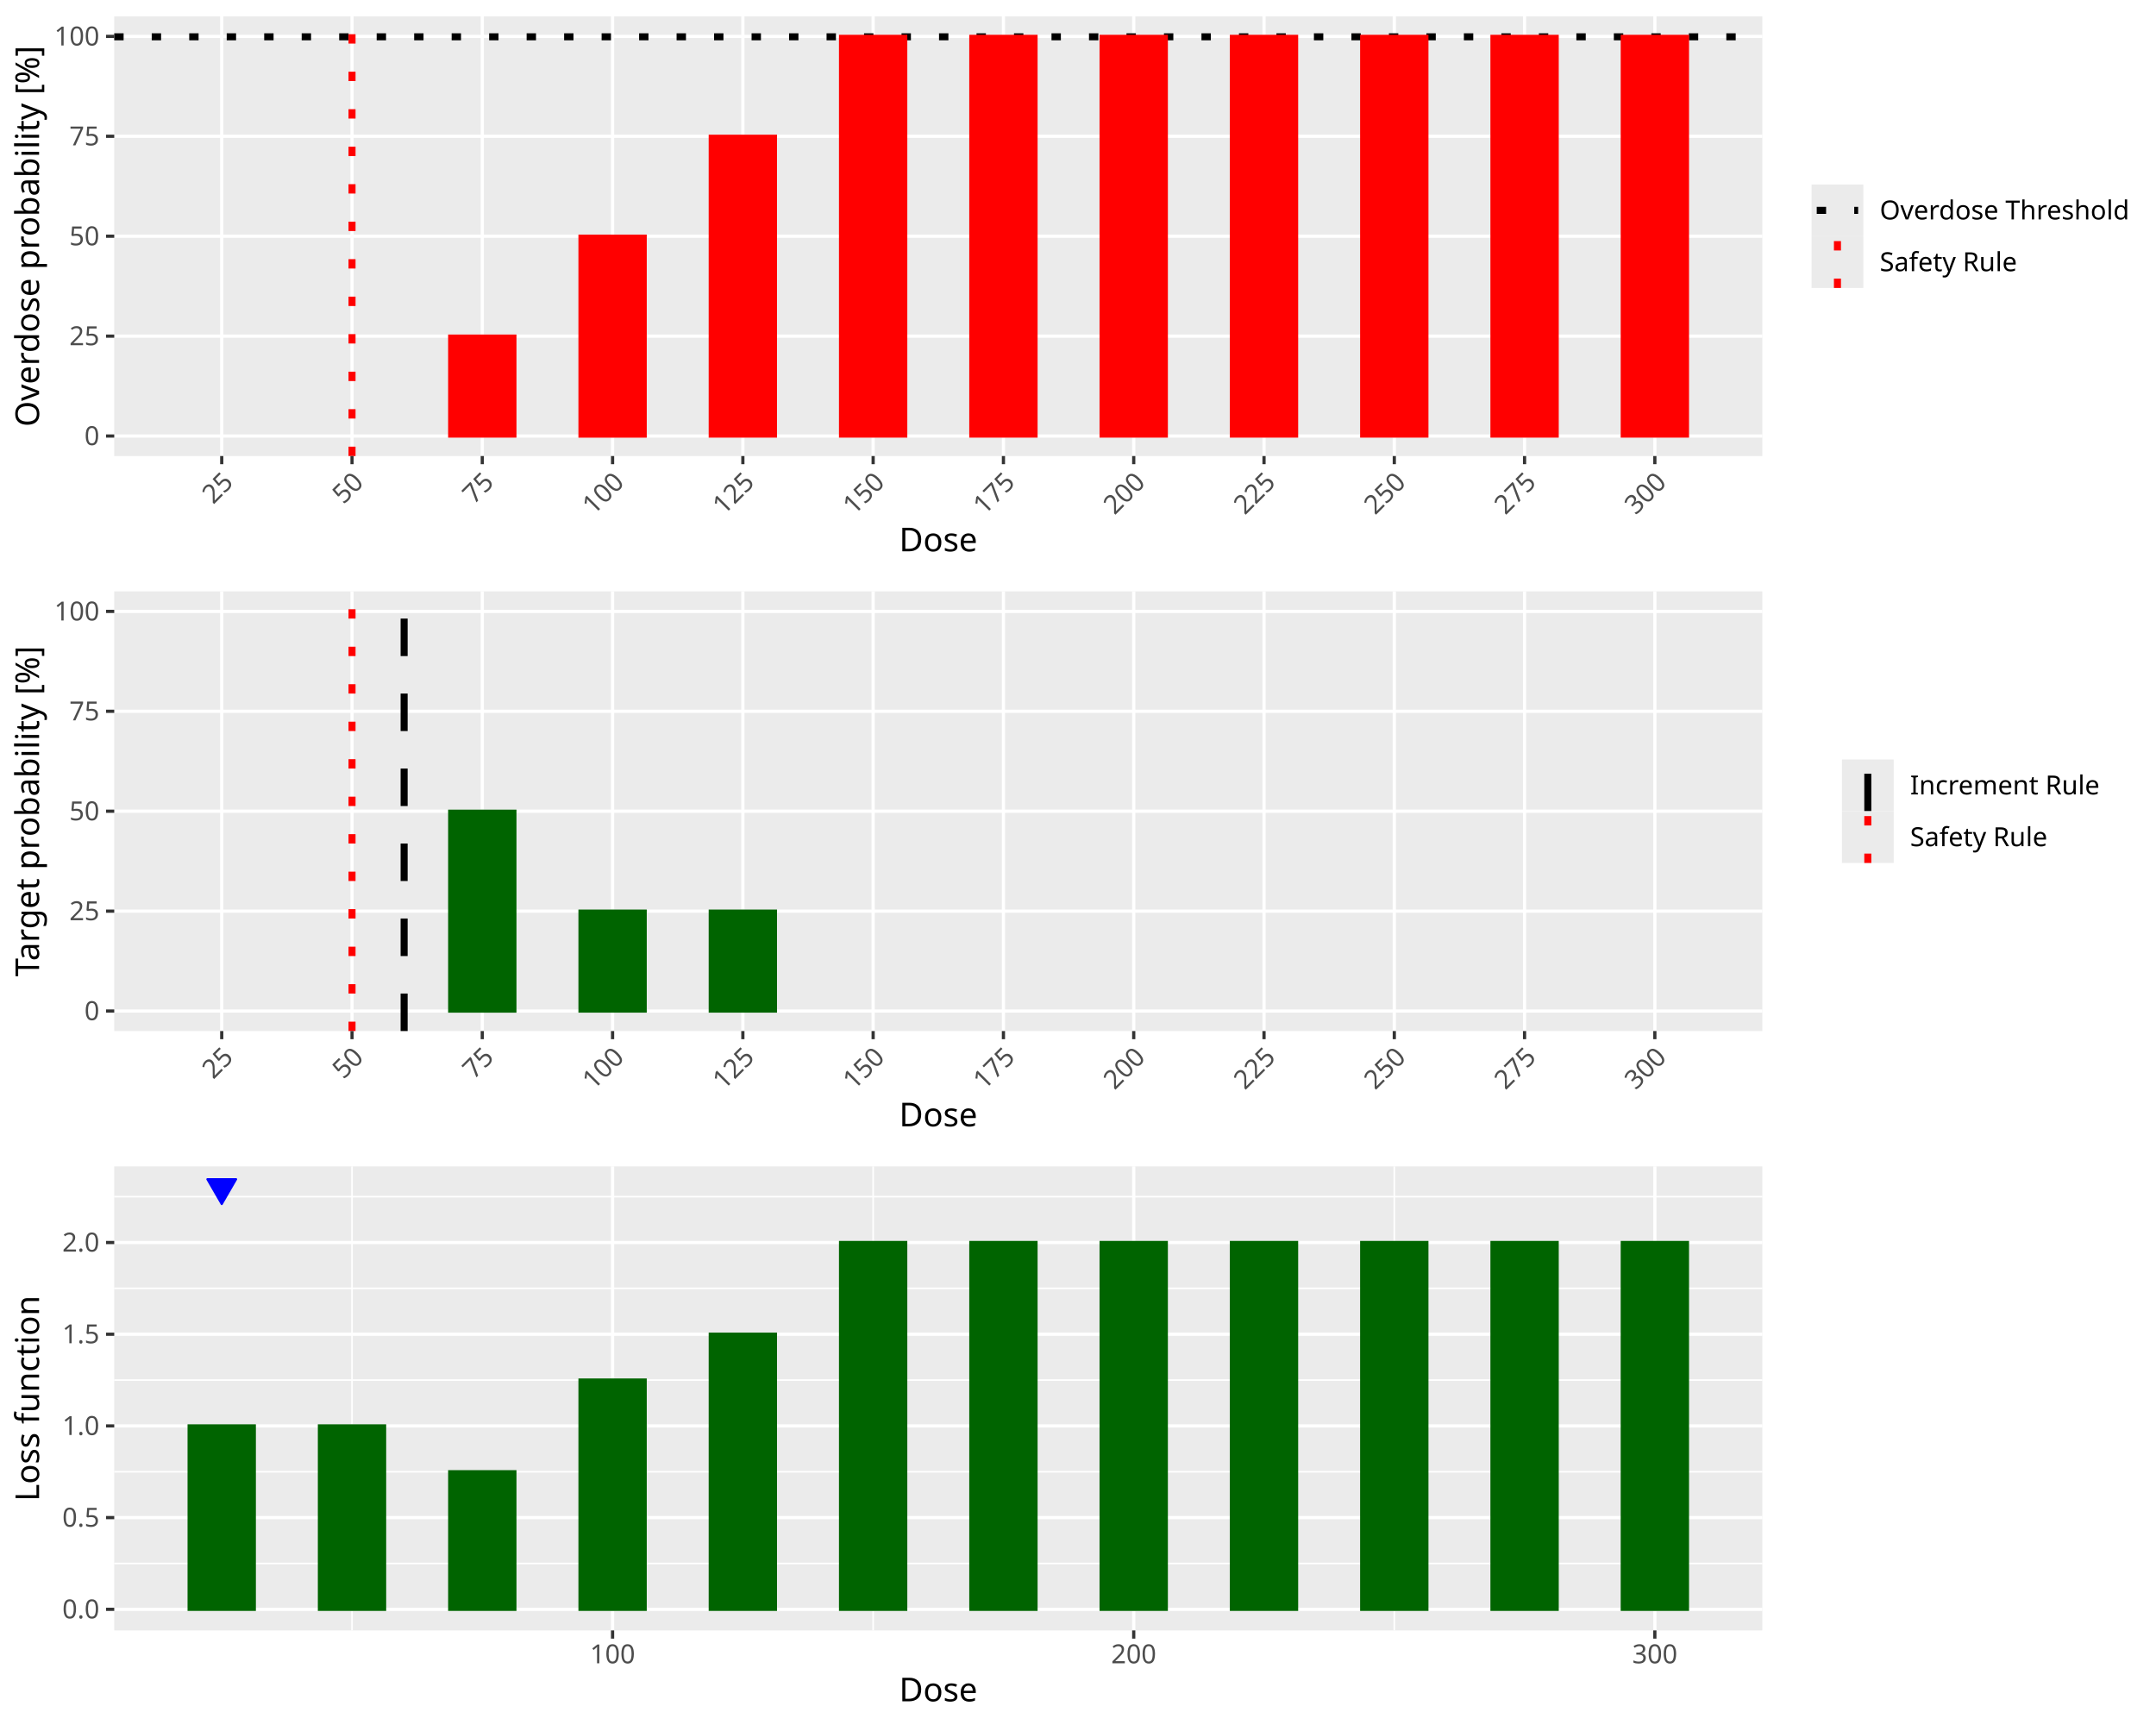
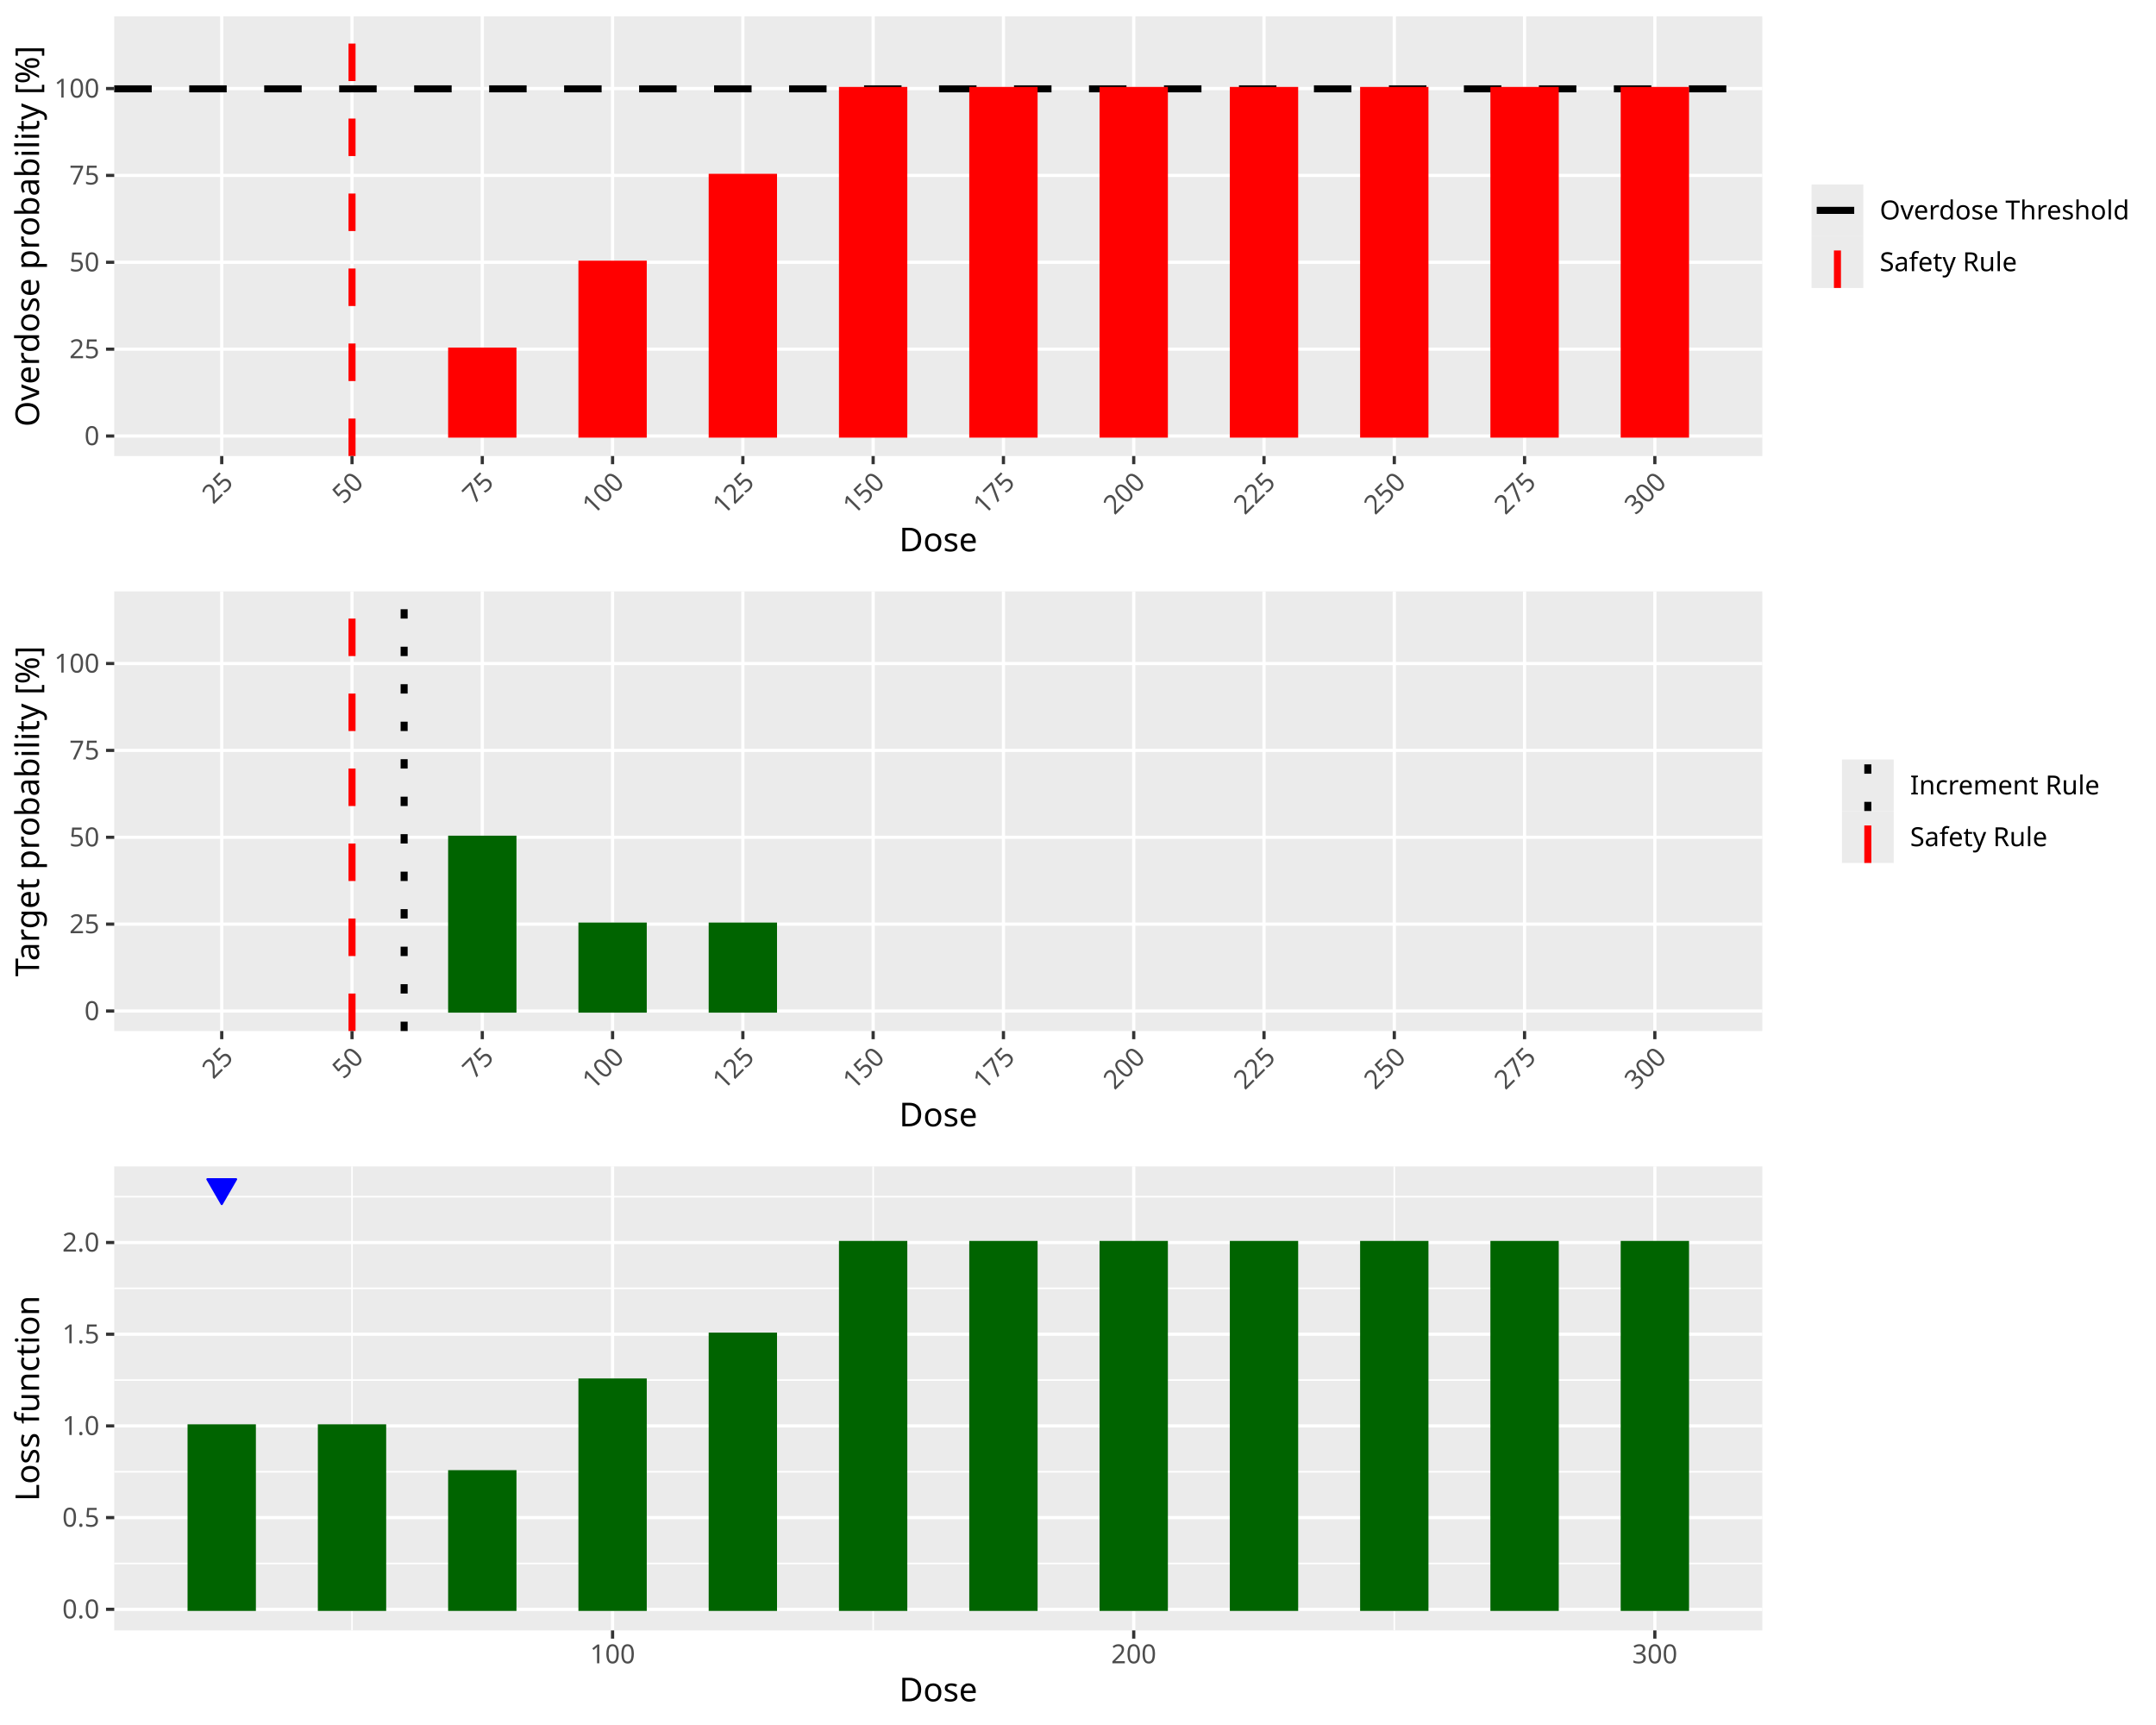
<svg xmlns="http://www.w3.org/2000/svg" class="svglite" data-engine-version="2.0" width="720.00pt" height="576.00pt" viewBox="0 0 720.00 576.00">
  <defs>
    <style type="text/css">
    .svglite line, .svglite polyline, .svglite polygon, .svglite path, .svglite rect, .svglite circle {
      fill: none;
      stroke: #000000;
      stroke-linecap: round;
      stroke-linejoin: round;
      stroke-miterlimit: 10.00;
    }
  </style>
  </defs>
  <rect width="100%" height="100%" style="stroke: none; fill: #FFFFFF;" />
  <defs>
    <clipPath id="cpMC4wMHw3MjAuMDB8MC4wMHw1NzYuMDA=">
      <rect x="0.00" y="0.00" width="720.00" height="576.00" />
    </clipPath>
  </defs>
  <g clip-path="url(#cpMC4wMHw3MjAuMDB8MC4wMHw1NzYuMDA=)">
</g>
  <defs>
    <clipPath id="cpMC4wMHw3MjAuMDB8MC4wMHwxOTIuMDA=">
      <rect x="0.00" y="0.00" width="720.00" height="192.00" />
    </clipPath>
  </defs>
  <g clip-path="url(#cpMC4wMHw3MjAuMDB8MC4wMHwxOTIuMDA=)">
    <rect x="0.00" y="0" width="720.00" height="192.00" style="stroke-width: 1.07; stroke: #FFFFFF; fill: #FFFFFF;" />
  </g>
  <g clip-path="url(#cpMC4wMHw3MjAuMDB8MC4wMHw1NzYuMDA=)">
</g>
  <defs>
    <clipPath id="cpMzguMTV8NTg4LjU0fDUuNDh8MTUyLjI3">
      <rect x="38.15" y="5.48" width="550.38" height="146.80" />
    </clipPath>
  </defs>
  <g clip-path="url(#cpMzguMTV8NTg4LjU0fDUuNDh8MTUyLjI3)">
    <rect x="38.15" y="5.48" width="550.38" height="146.80" style="stroke-width: 1.07; stroke: none; fill: #EBEBEB;" />
    <polyline points="38.15,145.60 588.54,145.60 " style="stroke-width: 1.07; stroke: #FFFFFF; stroke-linecap: butt;" />
-     <polyline points="38.15,112.24 588.54,112.24 " style="stroke-width: 1.07; stroke: #FFFFFF; stroke-linecap: butt;" />
-     <polyline points="38.15,78.88 588.54,78.88 " style="stroke-width: 1.07; stroke: #FFFFFF; stroke-linecap: butt;" />
-     <polyline points="38.15,45.51 588.54,45.51 " style="stroke-width: 1.07; stroke: #FFFFFF; stroke-linecap: butt;" />
-     <polyline points="38.15,12.15 588.54,12.15 " style="stroke-width: 1.07; stroke: #FFFFFF; stroke-linecap: butt;" />
+     <polyline points="38.15,116.59 588.54,116.59 " style="stroke-width: 1.07; stroke: #FFFFFF; stroke-linecap: butt;" />
+     <polyline points="38.15,87.58 588.54,87.58 " style="stroke-width: 1.07; stroke: #FFFFFF; stroke-linecap: butt;" />
+     <polyline points="38.15,58.57 588.54,58.57 " style="stroke-width: 1.07; stroke: #FFFFFF; stroke-linecap: butt;" />
+     <polyline points="38.15,29.56 588.54,29.56 " style="stroke-width: 1.07; stroke: #FFFFFF; stroke-linecap: butt;" />
    <polyline points="74.05,152.27 74.05,5.48 " style="stroke-width: 1.07; stroke: #FFFFFF; stroke-linecap: butt;" />
    <polyline points="117.56,152.27 117.56,5.48 " style="stroke-width: 1.07; stroke: #FFFFFF; stroke-linecap: butt;" />
    <polyline points="161.06,152.27 161.06,5.48 " style="stroke-width: 1.07; stroke: #FFFFFF; stroke-linecap: butt;" />
    <polyline points="204.57,152.27 204.57,5.48 " style="stroke-width: 1.07; stroke: #FFFFFF; stroke-linecap: butt;" />
    <polyline points="248.08,152.27 248.08,5.48 " style="stroke-width: 1.07; stroke: #FFFFFF; stroke-linecap: butt;" />
    <polyline points="291.59,152.27 291.59,5.48 " style="stroke-width: 1.07; stroke: #FFFFFF; stroke-linecap: butt;" />
    <polyline points="335.10,152.27 335.10,5.48 " style="stroke-width: 1.07; stroke: #FFFFFF; stroke-linecap: butt;" />
    <polyline points="378.61,152.27 378.61,5.48 " style="stroke-width: 1.07; stroke: #FFFFFF; stroke-linecap: butt;" />
    <polyline points="422.12,152.27 422.12,5.48 " style="stroke-width: 1.07; stroke: #FFFFFF; stroke-linecap: butt;" />
    <polyline points="465.63,152.27 465.63,5.48 " style="stroke-width: 1.07; stroke: #FFFFFF; stroke-linecap: butt;" />
    <polyline points="509.13,152.27 509.13,5.48 " style="stroke-width: 1.07; stroke: #FFFFFF; stroke-linecap: butt;" />
    <polyline points="552.64,152.27 552.64,5.48 " style="stroke-width: 1.07; stroke: #FFFFFF; stroke-linecap: butt;" />
-     <line x1="38.15" y1="12.29" x2="588.54" y2="12.29" style="stroke-width: 2.35; stroke-dasharray: 3.13,9.39; stroke-linecap: butt;" />
-     <line x1="117.56" y1="152.27" x2="117.56" y2="5.48" style="stroke-width: 2.35; stroke: #FF0000; stroke-dasharray: 3.13,9.39; stroke-linecap: butt;" />
+     <line x1="38.15" y1="29.67" x2="588.54" y2="29.67" style="stroke-width: 2.35; stroke-dasharray: 12.52,12.52; stroke-linecap: butt;" />
+     <line x1="117.56" y1="152.27" x2="117.56" y2="5.48" style="stroke-width: 2.35; stroke: #FF0000; stroke-dasharray: 12.52,12.52; stroke-linecap: butt;" />
    <rect x="63.17" y="145.60" width="21.75" height="0.00" style="stroke-width: 1.07; stroke: #FF0000; stroke-linecap: butt; stroke-linejoin: miter; fill: #FF0000;" />
    <rect x="106.68" y="145.60" width="21.75" height="0.00" style="stroke-width: 1.07; stroke: #FF0000; stroke-linecap: butt; stroke-linejoin: miter; fill: #FF0000;" />
-     <rect x="150.19" y="112.24" width="21.75" height="33.36" style="stroke-width: 1.07; stroke: #FF0000; stroke-linecap: butt; stroke-linejoin: miter; fill: #FF0000;" />
-     <rect x="193.70" y="78.88" width="21.75" height="66.73" style="stroke-width: 1.07; stroke: #FF0000; stroke-linecap: butt; stroke-linejoin: miter; fill: #FF0000;" />
-     <rect x="237.20" y="45.51" width="21.75" height="100.09" style="stroke-width: 1.07; stroke: #FF0000; stroke-linecap: butt; stroke-linejoin: miter; fill: #FF0000;" />
-     <rect x="280.71" y="12.15" width="21.75" height="133.45" style="stroke-width: 1.07; stroke: #FF0000; stroke-linecap: butt; stroke-linejoin: miter; fill: #FF0000;" />
-     <rect x="324.22" y="12.15" width="21.75" height="133.45" style="stroke-width: 1.07; stroke: #FF0000; stroke-linecap: butt; stroke-linejoin: miter; fill: #FF0000;" />
-     <rect x="367.73" y="12.15" width="21.75" height="133.45" style="stroke-width: 1.07; stroke: #FF0000; stroke-linecap: butt; stroke-linejoin: miter; fill: #FF0000;" />
-     <rect x="411.24" y="12.15" width="21.75" height="133.45" style="stroke-width: 1.07; stroke: #FF0000; stroke-linecap: butt; stroke-linejoin: miter; fill: #FF0000;" />
-     <rect x="454.75" y="12.15" width="21.75" height="133.45" style="stroke-width: 1.07; stroke: #FF0000; stroke-linecap: butt; stroke-linejoin: miter; fill: #FF0000;" />
-     <rect x="498.26" y="12.15" width="21.75" height="133.45" style="stroke-width: 1.07; stroke: #FF0000; stroke-linecap: butt; stroke-linejoin: miter; fill: #FF0000;" />
-     <rect x="541.77" y="12.15" width="21.75" height="133.45" style="stroke-width: 1.07; stroke: #FF0000; stroke-linecap: butt; stroke-linejoin: miter; fill: #FF0000;" />
+     <rect x="150.19" y="116.59" width="21.75" height="29.01" style="stroke-width: 1.07; stroke: #FF0000; stroke-linecap: butt; stroke-linejoin: miter; fill: #FF0000;" />
+     <rect x="193.70" y="87.58" width="21.75" height="58.02" style="stroke-width: 1.07; stroke: #FF0000; stroke-linecap: butt; stroke-linejoin: miter; fill: #FF0000;" />
+     <rect x="237.20" y="58.57" width="21.75" height="87.03" style="stroke-width: 1.07; stroke: #FF0000; stroke-linecap: butt; stroke-linejoin: miter; fill: #FF0000;" />
+     <rect x="280.71" y="29.56" width="21.75" height="116.04" style="stroke-width: 1.07; stroke: #FF0000; stroke-linecap: butt; stroke-linejoin: miter; fill: #FF0000;" />
+     <rect x="324.22" y="29.56" width="21.75" height="116.04" style="stroke-width: 1.07; stroke: #FF0000; stroke-linecap: butt; stroke-linejoin: miter; fill: #FF0000;" />
+     <rect x="367.73" y="29.56" width="21.75" height="116.04" style="stroke-width: 1.07; stroke: #FF0000; stroke-linecap: butt; stroke-linejoin: miter; fill: #FF0000;" />
+     <rect x="411.24" y="29.56" width="21.75" height="116.04" style="stroke-width: 1.07; stroke: #FF0000; stroke-linecap: butt; stroke-linejoin: miter; fill: #FF0000;" />
+     <rect x="454.75" y="29.56" width="21.75" height="116.04" style="stroke-width: 1.07; stroke: #FF0000; stroke-linecap: butt; stroke-linejoin: miter; fill: #FF0000;" />
+     <rect x="498.26" y="29.56" width="21.75" height="116.04" style="stroke-width: 1.07; stroke: #FF0000; stroke-linecap: butt; stroke-linejoin: miter; fill: #FF0000;" />
+     <rect x="541.77" y="29.56" width="21.75" height="116.04" style="stroke-width: 1.07; stroke: #FF0000; stroke-linecap: butt; stroke-linejoin: miter; fill: #FF0000;" />
  </g>
  <g clip-path="url(#cpMC4wMHw3MjAuMDB8MC4wMHw1NzYuMDA=)">
    <text x="33.22" y="148.63" text-anchor="end" style="font-size: 8.80px; fill: #4D4D4D; font-family: sans;" textLength="4.89px" lengthAdjust="spacingAndGlyphs">0</text>
-     <text x="33.22" y="115.27" text-anchor="end" style="font-size: 8.80px; fill: #4D4D4D; font-family: sans;" textLength="9.79px" lengthAdjust="spacingAndGlyphs">25</text>
-     <text x="33.22" y="81.91" text-anchor="end" style="font-size: 8.80px; fill: #4D4D4D; font-family: sans;" textLength="9.79px" lengthAdjust="spacingAndGlyphs">50</text>
-     <text x="33.22" y="48.54" text-anchor="end" style="font-size: 8.80px; fill: #4D4D4D; font-family: sans;" textLength="9.79px" lengthAdjust="spacingAndGlyphs">75</text>
-     <text x="33.22" y="15.18" text-anchor="end" style="font-size: 8.80px; fill: #4D4D4D; font-family: sans;" textLength="14.68px" lengthAdjust="spacingAndGlyphs">100</text>
+     <text x="33.22" y="119.62" text-anchor="end" style="font-size: 8.80px; fill: #4D4D4D; font-family: sans;" textLength="9.79px" lengthAdjust="spacingAndGlyphs">25</text>
+     <text x="33.22" y="90.61" text-anchor="end" style="font-size: 8.80px; fill: #4D4D4D; font-family: sans;" textLength="9.79px" lengthAdjust="spacingAndGlyphs">50</text>
+     <text x="33.22" y="61.60" text-anchor="end" style="font-size: 8.80px; fill: #4D4D4D; font-family: sans;" textLength="9.79px" lengthAdjust="spacingAndGlyphs">75</text>
+     <text x="33.22" y="32.59" text-anchor="end" style="font-size: 8.80px; fill: #4D4D4D; font-family: sans;" textLength="14.68px" lengthAdjust="spacingAndGlyphs">100</text>
    <polyline points="35.41,145.60 38.15,145.60 " style="stroke-width: 1.07; stroke: #333333; stroke-linecap: butt;" />
-     <polyline points="35.41,112.24 38.15,112.24 " style="stroke-width: 1.07; stroke: #333333; stroke-linecap: butt;" />
-     <polyline points="35.41,78.88 38.15,78.88 " style="stroke-width: 1.07; stroke: #333333; stroke-linecap: butt;" />
-     <polyline points="35.41,45.51 38.15,45.51 " style="stroke-width: 1.07; stroke: #333333; stroke-linecap: butt;" />
-     <polyline points="35.41,12.15 38.15,12.15 " style="stroke-width: 1.07; stroke: #333333; stroke-linecap: butt;" />
+     <polyline points="35.41,116.59 38.15,116.59 " style="stroke-width: 1.07; stroke: #333333; stroke-linecap: butt;" />
+     <polyline points="35.41,87.58 38.15,87.58 " style="stroke-width: 1.07; stroke: #333333; stroke-linecap: butt;" />
+     <polyline points="35.41,58.57 38.15,58.57 " style="stroke-width: 1.07; stroke: #333333; stroke-linecap: butt;" />
+     <polyline points="35.41,29.56 38.15,29.56 " style="stroke-width: 1.07; stroke: #333333; stroke-linecap: butt;" />
    <polyline points="74.05,155.01 74.05,152.27 " style="stroke-width: 1.07; stroke: #333333; stroke-linecap: butt;" />
    <polyline points="117.56,155.01 117.56,152.27 " style="stroke-width: 1.07; stroke: #333333; stroke-linecap: butt;" />
    <polyline points="161.06,155.01 161.06,152.27 " style="stroke-width: 1.07; stroke: #333333; stroke-linecap: butt;" />
    <polyline points="204.57,155.01 204.57,152.27 " style="stroke-width: 1.07; stroke: #333333; stroke-linecap: butt;" />
    <polyline points="248.08,155.01 248.08,152.27 " style="stroke-width: 1.07; stroke: #333333; stroke-linecap: butt;" />
    <polyline points="291.59,155.01 291.59,152.27 " style="stroke-width: 1.07; stroke: #333333; stroke-linecap: butt;" />
    <polyline points="335.10,155.01 335.10,152.27 " style="stroke-width: 1.07; stroke: #333333; stroke-linecap: butt;" />
    <polyline points="378.61,155.01 378.61,152.27 " style="stroke-width: 1.07; stroke: #333333; stroke-linecap: butt;" />
    <polyline points="422.12,155.01 422.12,152.27 " style="stroke-width: 1.07; stroke: #333333; stroke-linecap: butt;" />
    <polyline points="465.63,155.01 465.63,152.27 " style="stroke-width: 1.07; stroke: #333333; stroke-linecap: butt;" />
    <polyline points="509.13,155.01 509.13,152.27 " style="stroke-width: 1.07; stroke: #333333; stroke-linecap: butt;" />
    <polyline points="552.64,155.01 552.64,152.27 " style="stroke-width: 1.07; stroke: #333333; stroke-linecap: butt;" />
    <text transform="translate(78.33,161.49) rotate(-45)" text-anchor="end" style="font-size: 8.80px; fill: #4D4D4D; font-family: sans;" textLength="9.79px" lengthAdjust="spacingAndGlyphs">25</text>
    <text transform="translate(121.84,161.49) rotate(-45)" text-anchor="end" style="font-size: 8.80px; fill: #4D4D4D; font-family: sans;" textLength="9.79px" lengthAdjust="spacingAndGlyphs">50</text>
    <text transform="translate(165.35,161.49) rotate(-45)" text-anchor="end" style="font-size: 8.80px; fill: #4D4D4D; font-family: sans;" textLength="9.79px" lengthAdjust="spacingAndGlyphs">75</text>
    <text transform="translate(208.86,161.49) rotate(-45)" text-anchor="end" style="font-size: 8.80px; fill: #4D4D4D; font-family: sans;" textLength="14.68px" lengthAdjust="spacingAndGlyphs">100</text>
    <text transform="translate(252.36,161.49) rotate(-45)" text-anchor="end" style="font-size: 8.80px; fill: #4D4D4D; font-family: sans;" textLength="14.68px" lengthAdjust="spacingAndGlyphs">125</text>
    <text transform="translate(295.87,161.49) rotate(-45)" text-anchor="end" style="font-size: 8.80px; fill: #4D4D4D; font-family: sans;" textLength="14.68px" lengthAdjust="spacingAndGlyphs">150</text>
    <text transform="translate(339.38,161.49) rotate(-45)" text-anchor="end" style="font-size: 8.80px; fill: #4D4D4D; font-family: sans;" textLength="14.68px" lengthAdjust="spacingAndGlyphs">175</text>
    <text transform="translate(382.89,161.49) rotate(-45)" text-anchor="end" style="font-size: 8.80px; fill: #4D4D4D; font-family: sans;" textLength="14.68px" lengthAdjust="spacingAndGlyphs">200</text>
    <text transform="translate(426.40,161.49) rotate(-45)" text-anchor="end" style="font-size: 8.80px; fill: #4D4D4D; font-family: sans;" textLength="14.68px" lengthAdjust="spacingAndGlyphs">225</text>
    <text transform="translate(469.91,161.49) rotate(-45)" text-anchor="end" style="font-size: 8.80px; fill: #4D4D4D; font-family: sans;" textLength="14.68px" lengthAdjust="spacingAndGlyphs">250</text>
    <text transform="translate(513.42,161.49) rotate(-45)" text-anchor="end" style="font-size: 8.80px; fill: #4D4D4D; font-family: sans;" textLength="14.68px" lengthAdjust="spacingAndGlyphs">275</text>
    <text transform="translate(556.93,161.49) rotate(-45)" text-anchor="end" style="font-size: 8.80px; fill: #4D4D4D; font-family: sans;" textLength="14.68px" lengthAdjust="spacingAndGlyphs">300</text>
    <text x="313.35" y="184.10" text-anchor="middle" style="font-size: 11.00px; font-family: sans;" textLength="25.69px" lengthAdjust="spacingAndGlyphs">Dose</text>
    <text transform="translate(13.05,78.88) rotate(-90)" text-anchor="middle" style="font-size: 11.00px; font-family: sans;" textLength="119.85px" lengthAdjust="spacingAndGlyphs">Overdose probability [%]</text>
    <rect x="599.50" y="56.12" width="115.02" height="45.52" style="stroke-width: 1.07; stroke: none; fill: #FFFFFF;" />
    <rect x="604.98" y="61.60" width="17.28" height="17.28" style="stroke-width: 1.07; stroke: none; fill: #EBEBEB;" />
-     <line x1="606.70" y1="70.24" x2="620.53" y2="70.24" style="stroke-width: 2.35; stroke-dasharray: 3.13,9.39; stroke-linecap: butt;" />
+     <line x1="606.70" y1="70.24" x2="620.53" y2="70.24" style="stroke-width: 2.35; stroke-dasharray: 12.52,12.52; stroke-linecap: butt;" />
    <rect x="604.98" y="78.88" width="17.28" height="17.28" style="stroke-width: 1.07; stroke: none; fill: #EBEBEB;" />
-     <line x1="613.62" y1="96.16" x2="613.62" y2="78.88" style="stroke-width: 2.35; stroke: #FF0000; stroke-dasharray: 3.13,9.39; stroke-linecap: butt;" />
+     <line x1="613.62" y1="96.16" x2="613.62" y2="78.88" style="stroke-width: 2.35; stroke: #FF0000; stroke-dasharray: 12.52,12.52; stroke-linecap: butt;" />
    <text x="627.74" y="73.27" style="font-size: 8.80px; font-family: sans;" textLength="79.74px" lengthAdjust="spacingAndGlyphs">Overdose Threshold</text>
    <text x="627.74" y="90.55" style="font-size: 8.80px; font-family: sans;" textLength="45.50px" lengthAdjust="spacingAndGlyphs">Safety Rule</text>
  </g>
  <defs>
    <clipPath id="cpMC4wMHw3MjAuMDB8MTkyLjAwfDM4NC4wMA==">
      <rect x="0.00" y="192.00" width="720.00" height="192.00" />
    </clipPath>
  </defs>
  <g clip-path="url(#cpMC4wMHw3MjAuMDB8MTkyLjAwfDM4NC4wMA==)">
    <rect x="0.00" y="192.00" width="720.00" height="192.00" style="stroke-width: 1.07; stroke: #FFFFFF; fill: #FFFFFF;" />
  </g>
  <g clip-path="url(#cpMC4wMHw3MjAuMDB8MC4wMHw1NzYuMDA=)">
</g>
  <defs>
    <clipPath id="cpMzguMTV8NTg4LjU0fDE5Ny40OHwzNDQuMjc=">
      <rect x="38.15" y="197.48" width="550.38" height="146.80" />
    </clipPath>
  </defs>
  <g clip-path="url(#cpMzguMTV8NTg4LjU0fDE5Ny40OHwzNDQuMjc=)">
    <rect x="38.15" y="197.48" width="550.38" height="146.80" style="stroke-width: 1.07; stroke: none; fill: #EBEBEB;" />
    <polyline points="38.15,337.60 588.54,337.60 " style="stroke-width: 1.07; stroke: #FFFFFF; stroke-linecap: butt;" />
-     <polyline points="38.15,304.24 588.54,304.24 " style="stroke-width: 1.07; stroke: #FFFFFF; stroke-linecap: butt;" />
-     <polyline points="38.15,270.88 588.54,270.88 " style="stroke-width: 1.07; stroke: #FFFFFF; stroke-linecap: butt;" />
-     <polyline points="38.15,237.51 588.54,237.51 " style="stroke-width: 1.07; stroke: #FFFFFF; stroke-linecap: butt;" />
-     <polyline points="38.15,204.15 588.54,204.15 " style="stroke-width: 1.07; stroke: #FFFFFF; stroke-linecap: butt;" />
+     <polyline points="38.15,308.59 588.54,308.59 " style="stroke-width: 1.07; stroke: #FFFFFF; stroke-linecap: butt;" />
+     <polyline points="38.15,279.58 588.54,279.58 " style="stroke-width: 1.07; stroke: #FFFFFF; stroke-linecap: butt;" />
+     <polyline points="38.15,250.57 588.54,250.57 " style="stroke-width: 1.07; stroke: #FFFFFF; stroke-linecap: butt;" />
+     <polyline points="38.15,221.56 588.54,221.56 " style="stroke-width: 1.07; stroke: #FFFFFF; stroke-linecap: butt;" />
    <polyline points="74.05,344.27 74.05,197.48 " style="stroke-width: 1.07; stroke: #FFFFFF; stroke-linecap: butt;" />
    <polyline points="117.56,344.27 117.56,197.48 " style="stroke-width: 1.07; stroke: #FFFFFF; stroke-linecap: butt;" />
    <polyline points="161.06,344.27 161.06,197.48 " style="stroke-width: 1.07; stroke: #FFFFFF; stroke-linecap: butt;" />
    <polyline points="204.57,344.27 204.57,197.48 " style="stroke-width: 1.07; stroke: #FFFFFF; stroke-linecap: butt;" />
    <polyline points="248.08,344.27 248.08,197.48 " style="stroke-width: 1.07; stroke: #FFFFFF; stroke-linecap: butt;" />
    <polyline points="291.59,344.27 291.59,197.48 " style="stroke-width: 1.07; stroke: #FFFFFF; stroke-linecap: butt;" />
    <polyline points="335.10,344.27 335.10,197.48 " style="stroke-width: 1.07; stroke: #FFFFFF; stroke-linecap: butt;" />
    <polyline points="378.61,344.27 378.61,197.48 " style="stroke-width: 1.07; stroke: #FFFFFF; stroke-linecap: butt;" />
    <polyline points="422.12,344.27 422.12,197.48 " style="stroke-width: 1.07; stroke: #FFFFFF; stroke-linecap: butt;" />
    <polyline points="465.63,344.27 465.63,197.48 " style="stroke-width: 1.07; stroke: #FFFFFF; stroke-linecap: butt;" />
    <polyline points="509.13,344.27 509.13,197.48 " style="stroke-width: 1.07; stroke: #FFFFFF; stroke-linecap: butt;" />
    <polyline points="552.64,344.27 552.64,197.48 " style="stroke-width: 1.07; stroke: #FFFFFF; stroke-linecap: butt;" />
-     <line x1="134.96" y1="344.27" x2="134.96" y2="197.48" style="stroke-width: 2.35; stroke-dasharray: 12.52,12.52; stroke-linecap: butt;" />
-     <line x1="117.56" y1="344.27" x2="117.56" y2="197.48" style="stroke-width: 2.35; stroke: #FF0000; stroke-dasharray: 3.13,9.39; stroke-linecap: butt;" />
+     <line x1="134.96" y1="344.27" x2="134.96" y2="197.48" style="stroke-width: 2.35; stroke-dasharray: 3.13,9.39; stroke-linecap: butt;" />
+     <line x1="117.56" y1="344.27" x2="117.56" y2="197.48" style="stroke-width: 2.35; stroke: #FF0000; stroke-dasharray: 12.52,12.52; stroke-linecap: butt;" />
    <rect x="63.17" y="337.60" width="21.75" height="0.00" style="stroke-width: 1.07; stroke: #006400; stroke-linecap: butt; stroke-linejoin: miter; fill: #006400;" />
    <rect x="106.68" y="337.60" width="21.75" height="0.00" style="stroke-width: 1.07; stroke: #006400; stroke-linecap: butt; stroke-linejoin: miter; fill: #006400;" />
-     <rect x="150.19" y="270.88" width="21.75" height="66.73" style="stroke-width: 1.07; stroke: #006400; stroke-linecap: butt; stroke-linejoin: miter; fill: #006400;" />
-     <rect x="193.70" y="304.24" width="21.75" height="33.36" style="stroke-width: 1.07; stroke: #006400; stroke-linecap: butt; stroke-linejoin: miter; fill: #006400;" />
-     <rect x="237.20" y="304.24" width="21.75" height="33.36" style="stroke-width: 1.07; stroke: #006400; stroke-linecap: butt; stroke-linejoin: miter; fill: #006400;" />
+     <rect x="150.19" y="279.58" width="21.75" height="58.02" style="stroke-width: 1.07; stroke: #006400; stroke-linecap: butt; stroke-linejoin: miter; fill: #006400;" />
+     <rect x="193.70" y="308.59" width="21.75" height="29.01" style="stroke-width: 1.07; stroke: #006400; stroke-linecap: butt; stroke-linejoin: miter; fill: #006400;" />
+     <rect x="237.20" y="308.59" width="21.75" height="29.01" style="stroke-width: 1.07; stroke: #006400; stroke-linecap: butt; stroke-linejoin: miter; fill: #006400;" />
    <rect x="280.71" y="337.60" width="21.75" height="0.00" style="stroke-width: 1.07; stroke: #006400; stroke-linecap: butt; stroke-linejoin: miter; fill: #006400;" />
    <rect x="324.22" y="337.60" width="21.75" height="0.00" style="stroke-width: 1.07; stroke: #006400; stroke-linecap: butt; stroke-linejoin: miter; fill: #006400;" />
    <rect x="367.73" y="337.60" width="21.75" height="0.00" style="stroke-width: 1.07; stroke: #006400; stroke-linecap: butt; stroke-linejoin: miter; fill: #006400;" />
    <rect x="411.24" y="337.60" width="21.75" height="0.00" style="stroke-width: 1.07; stroke: #006400; stroke-linecap: butt; stroke-linejoin: miter; fill: #006400;" />
    <rect x="454.75" y="337.60" width="21.75" height="0.00" style="stroke-width: 1.07; stroke: #006400; stroke-linecap: butt; stroke-linejoin: miter; fill: #006400;" />
    <rect x="498.26" y="337.60" width="21.75" height="0.00" style="stroke-width: 1.07; stroke: #006400; stroke-linecap: butt; stroke-linejoin: miter; fill: #006400;" />
    <rect x="541.77" y="337.60" width="21.75" height="0.00" style="stroke-width: 1.07; stroke: #006400; stroke-linecap: butt; stroke-linejoin: miter; fill: #006400;" />
  </g>
  <g clip-path="url(#cpMC4wMHw3MjAuMDB8MC4wMHw1NzYuMDA=)">
    <text x="33.22" y="340.63" text-anchor="end" style="font-size: 8.80px; fill: #4D4D4D; font-family: sans;" textLength="4.89px" lengthAdjust="spacingAndGlyphs">0</text>
-     <text x="33.22" y="307.27" text-anchor="end" style="font-size: 8.80px; fill: #4D4D4D; font-family: sans;" textLength="9.79px" lengthAdjust="spacingAndGlyphs">25</text>
-     <text x="33.22" y="273.91" text-anchor="end" style="font-size: 8.80px; fill: #4D4D4D; font-family: sans;" textLength="9.79px" lengthAdjust="spacingAndGlyphs">50</text>
-     <text x="33.22" y="240.54" text-anchor="end" style="font-size: 8.80px; fill: #4D4D4D; font-family: sans;" textLength="9.79px" lengthAdjust="spacingAndGlyphs">75</text>
-     <text x="33.22" y="207.18" text-anchor="end" style="font-size: 8.80px; fill: #4D4D4D; font-family: sans;" textLength="14.68px" lengthAdjust="spacingAndGlyphs">100</text>
+     <text x="33.22" y="311.62" text-anchor="end" style="font-size: 8.80px; fill: #4D4D4D; font-family: sans;" textLength="9.79px" lengthAdjust="spacingAndGlyphs">25</text>
+     <text x="33.22" y="282.61" text-anchor="end" style="font-size: 8.80px; fill: #4D4D4D; font-family: sans;" textLength="9.79px" lengthAdjust="spacingAndGlyphs">50</text>
+     <text x="33.22" y="253.60" text-anchor="end" style="font-size: 8.80px; fill: #4D4D4D; font-family: sans;" textLength="9.79px" lengthAdjust="spacingAndGlyphs">75</text>
+     <text x="33.22" y="224.59" text-anchor="end" style="font-size: 8.80px; fill: #4D4D4D; font-family: sans;" textLength="14.68px" lengthAdjust="spacingAndGlyphs">100</text>
    <polyline points="35.41,337.60 38.15,337.60 " style="stroke-width: 1.07; stroke: #333333; stroke-linecap: butt;" />
-     <polyline points="35.41,304.24 38.15,304.24 " style="stroke-width: 1.07; stroke: #333333; stroke-linecap: butt;" />
-     <polyline points="35.41,270.88 38.15,270.88 " style="stroke-width: 1.07; stroke: #333333; stroke-linecap: butt;" />
-     <polyline points="35.41,237.51 38.15,237.51 " style="stroke-width: 1.07; stroke: #333333; stroke-linecap: butt;" />
-     <polyline points="35.41,204.15 38.15,204.15 " style="stroke-width: 1.07; stroke: #333333; stroke-linecap: butt;" />
+     <polyline points="35.41,308.59 38.15,308.59 " style="stroke-width: 1.07; stroke: #333333; stroke-linecap: butt;" />
+     <polyline points="35.41,279.58 38.15,279.58 " style="stroke-width: 1.07; stroke: #333333; stroke-linecap: butt;" />
+     <polyline points="35.41,250.57 38.15,250.57 " style="stroke-width: 1.07; stroke: #333333; stroke-linecap: butt;" />
+     <polyline points="35.41,221.56 38.15,221.56 " style="stroke-width: 1.07; stroke: #333333; stroke-linecap: butt;" />
    <polyline points="74.05,347.01 74.05,344.27 " style="stroke-width: 1.07; stroke: #333333; stroke-linecap: butt;" />
    <polyline points="117.56,347.01 117.56,344.27 " style="stroke-width: 1.07; stroke: #333333; stroke-linecap: butt;" />
    <polyline points="161.06,347.01 161.06,344.27 " style="stroke-width: 1.07; stroke: #333333; stroke-linecap: butt;" />
    <polyline points="204.57,347.01 204.57,344.27 " style="stroke-width: 1.07; stroke: #333333; stroke-linecap: butt;" />
    <polyline points="248.08,347.01 248.08,344.27 " style="stroke-width: 1.07; stroke: #333333; stroke-linecap: butt;" />
    <polyline points="291.59,347.01 291.59,344.27 " style="stroke-width: 1.07; stroke: #333333; stroke-linecap: butt;" />
    <polyline points="335.10,347.01 335.10,344.27 " style="stroke-width: 1.07; stroke: #333333; stroke-linecap: butt;" />
    <polyline points="378.61,347.01 378.61,344.27 " style="stroke-width: 1.07; stroke: #333333; stroke-linecap: butt;" />
    <polyline points="422.12,347.01 422.12,344.27 " style="stroke-width: 1.07; stroke: #333333; stroke-linecap: butt;" />
    <polyline points="465.63,347.01 465.63,344.27 " style="stroke-width: 1.07; stroke: #333333; stroke-linecap: butt;" />
    <polyline points="509.13,347.01 509.13,344.27 " style="stroke-width: 1.07; stroke: #333333; stroke-linecap: butt;" />
    <polyline points="552.64,347.01 552.64,344.27 " style="stroke-width: 1.07; stroke: #333333; stroke-linecap: butt;" />
    <text transform="translate(78.33,353.49) rotate(-45)" text-anchor="end" style="font-size: 8.80px; fill: #4D4D4D; font-family: sans;" textLength="9.79px" lengthAdjust="spacingAndGlyphs">25</text>
    <text transform="translate(121.84,353.49) rotate(-45)" text-anchor="end" style="font-size: 8.80px; fill: #4D4D4D; font-family: sans;" textLength="9.79px" lengthAdjust="spacingAndGlyphs">50</text>
    <text transform="translate(165.35,353.49) rotate(-45)" text-anchor="end" style="font-size: 8.80px; fill: #4D4D4D; font-family: sans;" textLength="9.79px" lengthAdjust="spacingAndGlyphs">75</text>
    <text transform="translate(208.86,353.49) rotate(-45)" text-anchor="end" style="font-size: 8.80px; fill: #4D4D4D; font-family: sans;" textLength="14.68px" lengthAdjust="spacingAndGlyphs">100</text>
    <text transform="translate(252.36,353.49) rotate(-45)" text-anchor="end" style="font-size: 8.80px; fill: #4D4D4D; font-family: sans;" textLength="14.68px" lengthAdjust="spacingAndGlyphs">125</text>
    <text transform="translate(295.87,353.49) rotate(-45)" text-anchor="end" style="font-size: 8.80px; fill: #4D4D4D; font-family: sans;" textLength="14.68px" lengthAdjust="spacingAndGlyphs">150</text>
    <text transform="translate(339.38,353.49) rotate(-45)" text-anchor="end" style="font-size: 8.80px; fill: #4D4D4D; font-family: sans;" textLength="14.68px" lengthAdjust="spacingAndGlyphs">175</text>
    <text transform="translate(382.89,353.49) rotate(-45)" text-anchor="end" style="font-size: 8.80px; fill: #4D4D4D; font-family: sans;" textLength="14.68px" lengthAdjust="spacingAndGlyphs">200</text>
    <text transform="translate(426.40,353.49) rotate(-45)" text-anchor="end" style="font-size: 8.80px; fill: #4D4D4D; font-family: sans;" textLength="14.68px" lengthAdjust="spacingAndGlyphs">225</text>
    <text transform="translate(469.91,353.49) rotate(-45)" text-anchor="end" style="font-size: 8.80px; fill: #4D4D4D; font-family: sans;" textLength="14.68px" lengthAdjust="spacingAndGlyphs">250</text>
    <text transform="translate(513.42,353.49) rotate(-45)" text-anchor="end" style="font-size: 8.80px; fill: #4D4D4D; font-family: sans;" textLength="14.68px" lengthAdjust="spacingAndGlyphs">275</text>
    <text transform="translate(556.93,353.49) rotate(-45)" text-anchor="end" style="font-size: 8.80px; fill: #4D4D4D; font-family: sans;" textLength="14.68px" lengthAdjust="spacingAndGlyphs">300</text>
    <text x="313.35" y="376.10" text-anchor="middle" style="font-size: 11.00px; font-family: sans;" textLength="25.69px" lengthAdjust="spacingAndGlyphs">Dose</text>
    <text transform="translate(13.05,270.88) rotate(-90)" text-anchor="middle" style="font-size: 11.00px; font-family: sans;" textLength="103.94px" lengthAdjust="spacingAndGlyphs">Target probability [%]</text>
    <rect x="609.64" y="248.12" width="94.74" height="45.52" style="stroke-width: 1.07; stroke: none; fill: #FFFFFF;" />
    <rect x="615.12" y="253.60" width="17.28" height="17.28" style="stroke-width: 1.07; stroke: none; fill: #EBEBEB;" />
-     <line x1="623.76" y1="270.88" x2="623.76" y2="253.60" style="stroke-width: 2.35; stroke-dasharray: 12.52,12.52; stroke-linecap: butt;" />
+     <line x1="623.76" y1="270.88" x2="623.76" y2="253.60" style="stroke-width: 2.35; stroke-dasharray: 3.13,9.39; stroke-linecap: butt;" />
    <rect x="615.12" y="270.88" width="17.28" height="17.28" style="stroke-width: 1.07; stroke: none; fill: #EBEBEB;" />
-     <line x1="623.76" y1="288.16" x2="623.76" y2="270.88" style="stroke-width: 2.35; stroke: #FF0000; stroke-dasharray: 3.13,9.39; stroke-linecap: butt;" />
+     <line x1="623.76" y1="288.16" x2="623.76" y2="270.88" style="stroke-width: 2.35; stroke: #FF0000; stroke-dasharray: 12.52,12.52; stroke-linecap: butt;" />
    <text x="637.88" y="265.27" style="font-size: 8.80px; font-family: sans;" textLength="59.68px" lengthAdjust="spacingAndGlyphs">Increment Rule</text>
    <text x="637.88" y="282.55" style="font-size: 8.80px; font-family: sans;" textLength="45.50px" lengthAdjust="spacingAndGlyphs">Safety Rule</text>
  </g>
  <defs>
    <clipPath id="cpMC4wMHw3MjAuMDB8Mzg0LjAwfDU3Ni4wMA==">
      <rect x="0.00" y="384.00" width="720.00" height="192.00" />
    </clipPath>
  </defs>
  <g clip-path="url(#cpMC4wMHw3MjAuMDB8Mzg0LjAwfDU3Ni4wMA==)">
    <rect x="0.00" y="384.00" width="720.00" height="192.00" style="stroke-width: 1.07; stroke: #FFFFFF; fill: #FFFFFF;" />
  </g>
  <g clip-path="url(#cpMC4wMHw3MjAuMDB8MC4wMHw1NzYuMDA=)">
</g>
  <defs>
    <clipPath id="cpMzguMTV8NTg4LjU0fDM4OS40OHw1NDQuNDI=">
      <rect x="38.15" y="389.48" width="550.38" height="154.94" />
    </clipPath>
  </defs>
  <g clip-path="url(#cpMzguMTV8NTg4LjU0fDM4OS40OHw1NDQuNDI=)">
    <rect x="38.15" y="389.48" width="550.38" height="154.94" style="stroke-width: 1.07; stroke: none; fill: #EBEBEB;" />
    <polyline points="38.15,522.06 588.54,522.06 " style="stroke-width: 0.53; stroke: #FFFFFF; stroke-linecap: butt;" />
    <polyline points="38.15,491.44 588.54,491.44 " style="stroke-width: 0.53; stroke: #FFFFFF; stroke-linecap: butt;" />
    <polyline points="38.15,460.82 588.54,460.82 " style="stroke-width: 0.53; stroke: #FFFFFF; stroke-linecap: butt;" />
    <polyline points="38.15,430.20 588.54,430.20 " style="stroke-width: 0.53; stroke: #FFFFFF; stroke-linecap: butt;" />
    <polyline points="38.15,399.58 588.54,399.58 " style="stroke-width: 0.53; stroke: #FFFFFF; stroke-linecap: butt;" />
    <polyline points="117.56,544.42 117.56,389.48 " style="stroke-width: 0.53; stroke: #FFFFFF; stroke-linecap: butt;" />
    <polyline points="291.59,544.42 291.59,389.48 " style="stroke-width: 0.53; stroke: #FFFFFF; stroke-linecap: butt;" />
    <polyline points="465.63,544.42 465.63,389.48 " style="stroke-width: 0.53; stroke: #FFFFFF; stroke-linecap: butt;" />
    <polyline points="38.15,537.37 588.54,537.37 " style="stroke-width: 1.07; stroke: #FFFFFF; stroke-linecap: butt;" />
    <polyline points="38.15,506.75 588.54,506.75 " style="stroke-width: 1.07; stroke: #FFFFFF; stroke-linecap: butt;" />
    <polyline points="38.15,476.13 588.54,476.13 " style="stroke-width: 1.07; stroke: #FFFFFF; stroke-linecap: butt;" />
    <polyline points="38.15,445.51 588.54,445.51 " style="stroke-width: 1.07; stroke: #FFFFFF; stroke-linecap: butt;" />
    <polyline points="38.15,414.89 588.54,414.89 " style="stroke-width: 1.07; stroke: #FFFFFF; stroke-linecap: butt;" />
    <polyline points="204.57,544.42 204.57,389.48 " style="stroke-width: 1.07; stroke: #FFFFFF; stroke-linecap: butt;" />
    <polyline points="378.61,544.42 378.61,389.48 " style="stroke-width: 1.07; stroke: #FFFFFF; stroke-linecap: butt;" />
    <polyline points="552.64,544.42 552.64,389.48 " style="stroke-width: 1.07; stroke: #FFFFFF; stroke-linecap: butt;" />
    <rect x="63.17" y="476.13" width="21.75" height="61.24" style="stroke-width: 1.07; stroke: #006400; stroke-linecap: butt; stroke-linejoin: miter; fill: #006400;" />
    <rect x="106.68" y="476.13" width="21.75" height="61.24" style="stroke-width: 1.07; stroke: #006400; stroke-linecap: butt; stroke-linejoin: miter; fill: #006400;" />
    <rect x="150.19" y="491.44" width="21.75" height="45.93" style="stroke-width: 1.07; stroke: #006400; stroke-linecap: butt; stroke-linejoin: miter; fill: #006400;" />
    <rect x="193.70" y="460.82" width="21.75" height="76.55" style="stroke-width: 1.07; stroke: #006400; stroke-linecap: butt; stroke-linejoin: miter; fill: #006400;" />
    <rect x="237.20" y="445.51" width="21.75" height="91.86" style="stroke-width: 1.07; stroke: #006400; stroke-linecap: butt; stroke-linejoin: miter; fill: #006400;" />
    <rect x="280.71" y="414.89" width="21.75" height="122.48" style="stroke-width: 1.07; stroke: #006400; stroke-linecap: butt; stroke-linejoin: miter; fill: #006400;" />
    <rect x="324.22" y="414.89" width="21.75" height="122.48" style="stroke-width: 1.07; stroke: #006400; stroke-linecap: butt; stroke-linejoin: miter; fill: #006400;" />
    <rect x="367.73" y="414.89" width="21.75" height="122.48" style="stroke-width: 1.07; stroke: #006400; stroke-linecap: butt; stroke-linejoin: miter; fill: #006400;" />
    <rect x="411.24" y="414.89" width="21.75" height="122.48" style="stroke-width: 1.07; stroke: #006400; stroke-linecap: butt; stroke-linejoin: miter; fill: #006400;" />
    <rect x="454.75" y="414.89" width="21.75" height="122.48" style="stroke-width: 1.07; stroke: #006400; stroke-linecap: butt; stroke-linejoin: miter; fill: #006400;" />
    <rect x="498.26" y="414.89" width="21.75" height="122.48" style="stroke-width: 1.07; stroke: #006400; stroke-linecap: butt; stroke-linejoin: miter; fill: #006400;" />
    <rect x="541.77" y="414.89" width="21.75" height="122.48" style="stroke-width: 1.07; stroke: #006400; stroke-linecap: butt; stroke-linejoin: miter; fill: #006400;" />
    <polygon points="74.05,402.05 78.84,393.76 69.26,393.76 " style="stroke-width: 0.71; stroke: #0000FF; fill: #0000FF;" />
  </g>
  <g clip-path="url(#cpMC4wMHw3MjAuMDB8MC4wMHw1NzYuMDA=)">
    <text x="33.22" y="540.40" text-anchor="end" style="font-size: 8.80px; fill: #4D4D4D; font-family: sans;" textLength="12.23px" lengthAdjust="spacingAndGlyphs">0.0</text>
    <text x="33.22" y="509.78" text-anchor="end" style="font-size: 8.80px; fill: #4D4D4D; font-family: sans;" textLength="12.23px" lengthAdjust="spacingAndGlyphs">0.5</text>
    <text x="33.22" y="479.16" text-anchor="end" style="font-size: 8.80px; fill: #4D4D4D; font-family: sans;" textLength="12.23px" lengthAdjust="spacingAndGlyphs">1.0</text>
    <text x="33.22" y="448.54" text-anchor="end" style="font-size: 8.80px; fill: #4D4D4D; font-family: sans;" textLength="12.23px" lengthAdjust="spacingAndGlyphs">1.5</text>
    <text x="33.22" y="417.92" text-anchor="end" style="font-size: 8.80px; fill: #4D4D4D; font-family: sans;" textLength="12.23px" lengthAdjust="spacingAndGlyphs">2.0</text>
    <polyline points="35.41,537.37 38.15,537.37 " style="stroke-width: 1.07; stroke: #333333; stroke-linecap: butt;" />
    <polyline points="35.41,506.75 38.15,506.75 " style="stroke-width: 1.07; stroke: #333333; stroke-linecap: butt;" />
    <polyline points="35.41,476.13 38.15,476.13 " style="stroke-width: 1.07; stroke: #333333; stroke-linecap: butt;" />
    <polyline points="35.41,445.51 38.15,445.51 " style="stroke-width: 1.07; stroke: #333333; stroke-linecap: butt;" />
    <polyline points="35.41,414.89 38.15,414.89 " style="stroke-width: 1.07; stroke: #333333; stroke-linecap: butt;" />
    <polyline points="204.57,547.16 204.57,544.42 " style="stroke-width: 1.07; stroke: #333333; stroke-linecap: butt;" />
    <polyline points="378.61,547.16 378.61,544.42 " style="stroke-width: 1.07; stroke: #333333; stroke-linecap: butt;" />
    <polyline points="552.64,547.16 552.64,544.42 " style="stroke-width: 1.07; stroke: #333333; stroke-linecap: butt;" />
    <text x="204.57" y="555.40" text-anchor="middle" style="font-size: 8.80px; fill: #4D4D4D; font-family: sans;" textLength="14.68px" lengthAdjust="spacingAndGlyphs">100</text>
    <text x="378.61" y="555.40" text-anchor="middle" style="font-size: 8.80px; fill: #4D4D4D; font-family: sans;" textLength="14.68px" lengthAdjust="spacingAndGlyphs">200</text>
    <text x="552.64" y="555.40" text-anchor="middle" style="font-size: 8.80px; fill: #4D4D4D; font-family: sans;" textLength="14.68px" lengthAdjust="spacingAndGlyphs">300</text>
    <text x="313.35" y="568.10" text-anchor="middle" style="font-size: 11.00px; font-family: sans;" textLength="25.69px" lengthAdjust="spacingAndGlyphs">Dose</text>
    <text transform="translate(13.05,466.95) rotate(-90)" text-anchor="middle" style="font-size: 11.00px; font-family: sans;" textLength="64.83px" lengthAdjust="spacingAndGlyphs">Loss function</text>
  </g>
</svg>
